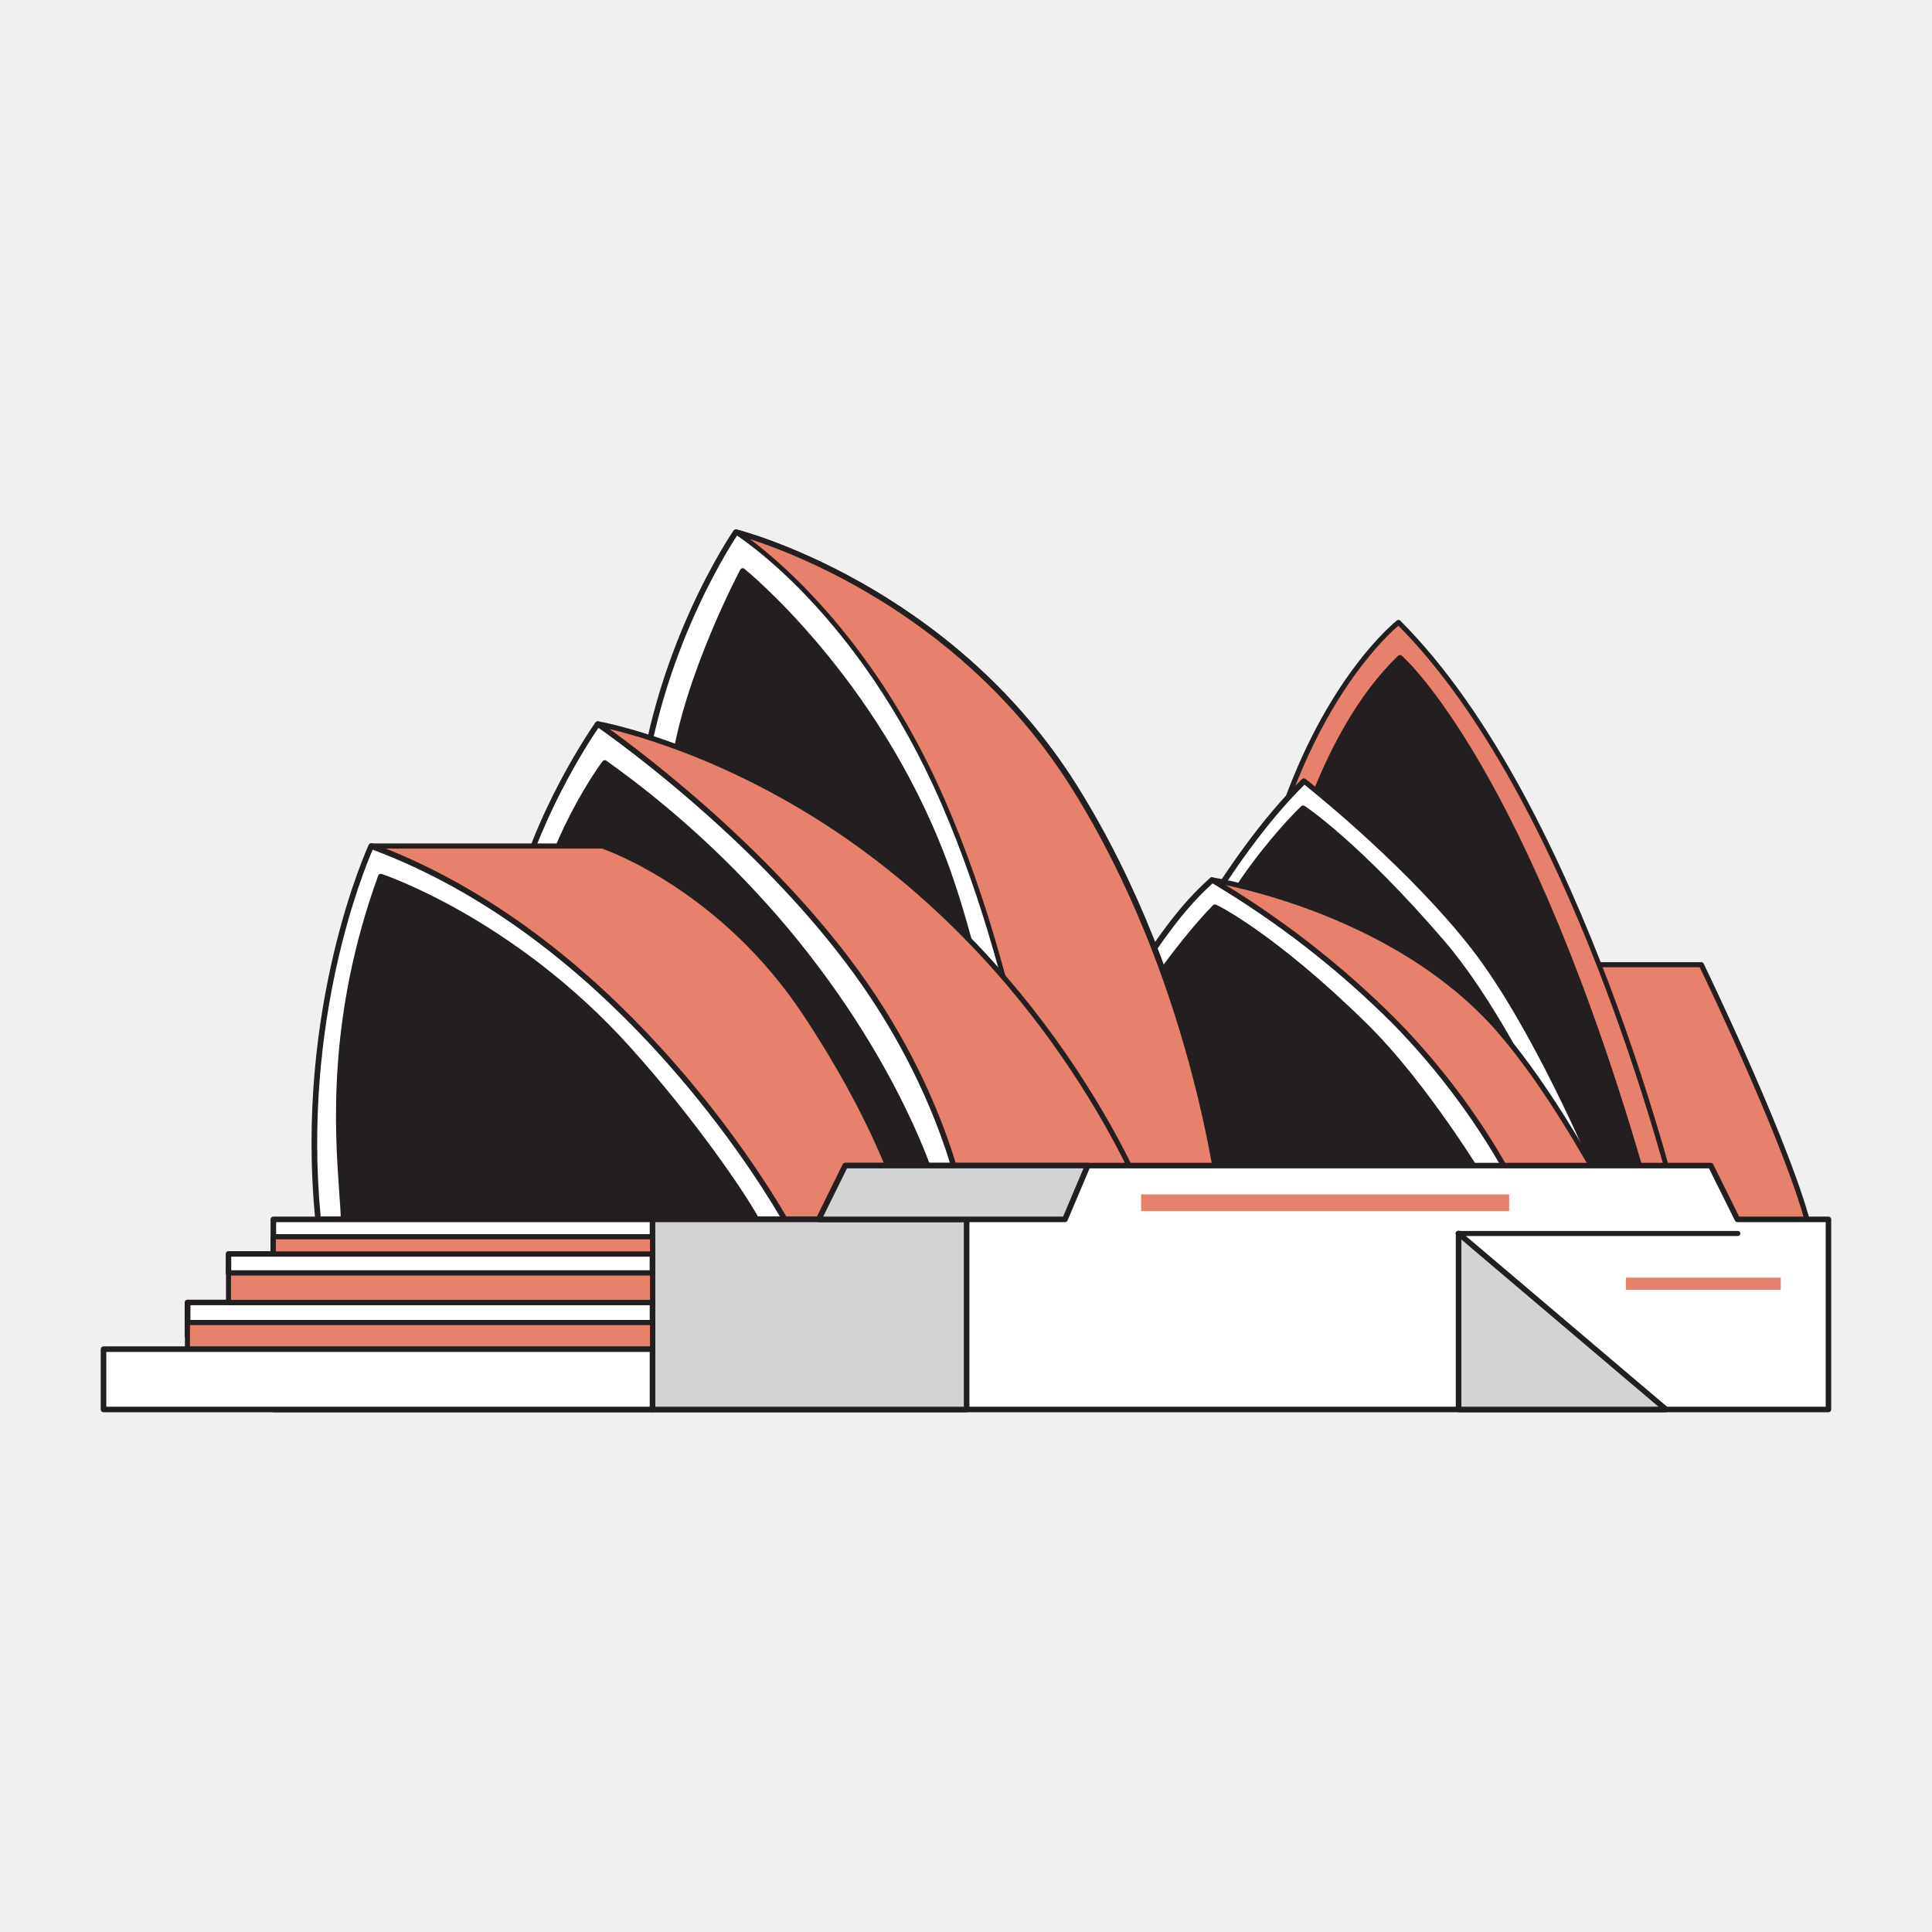
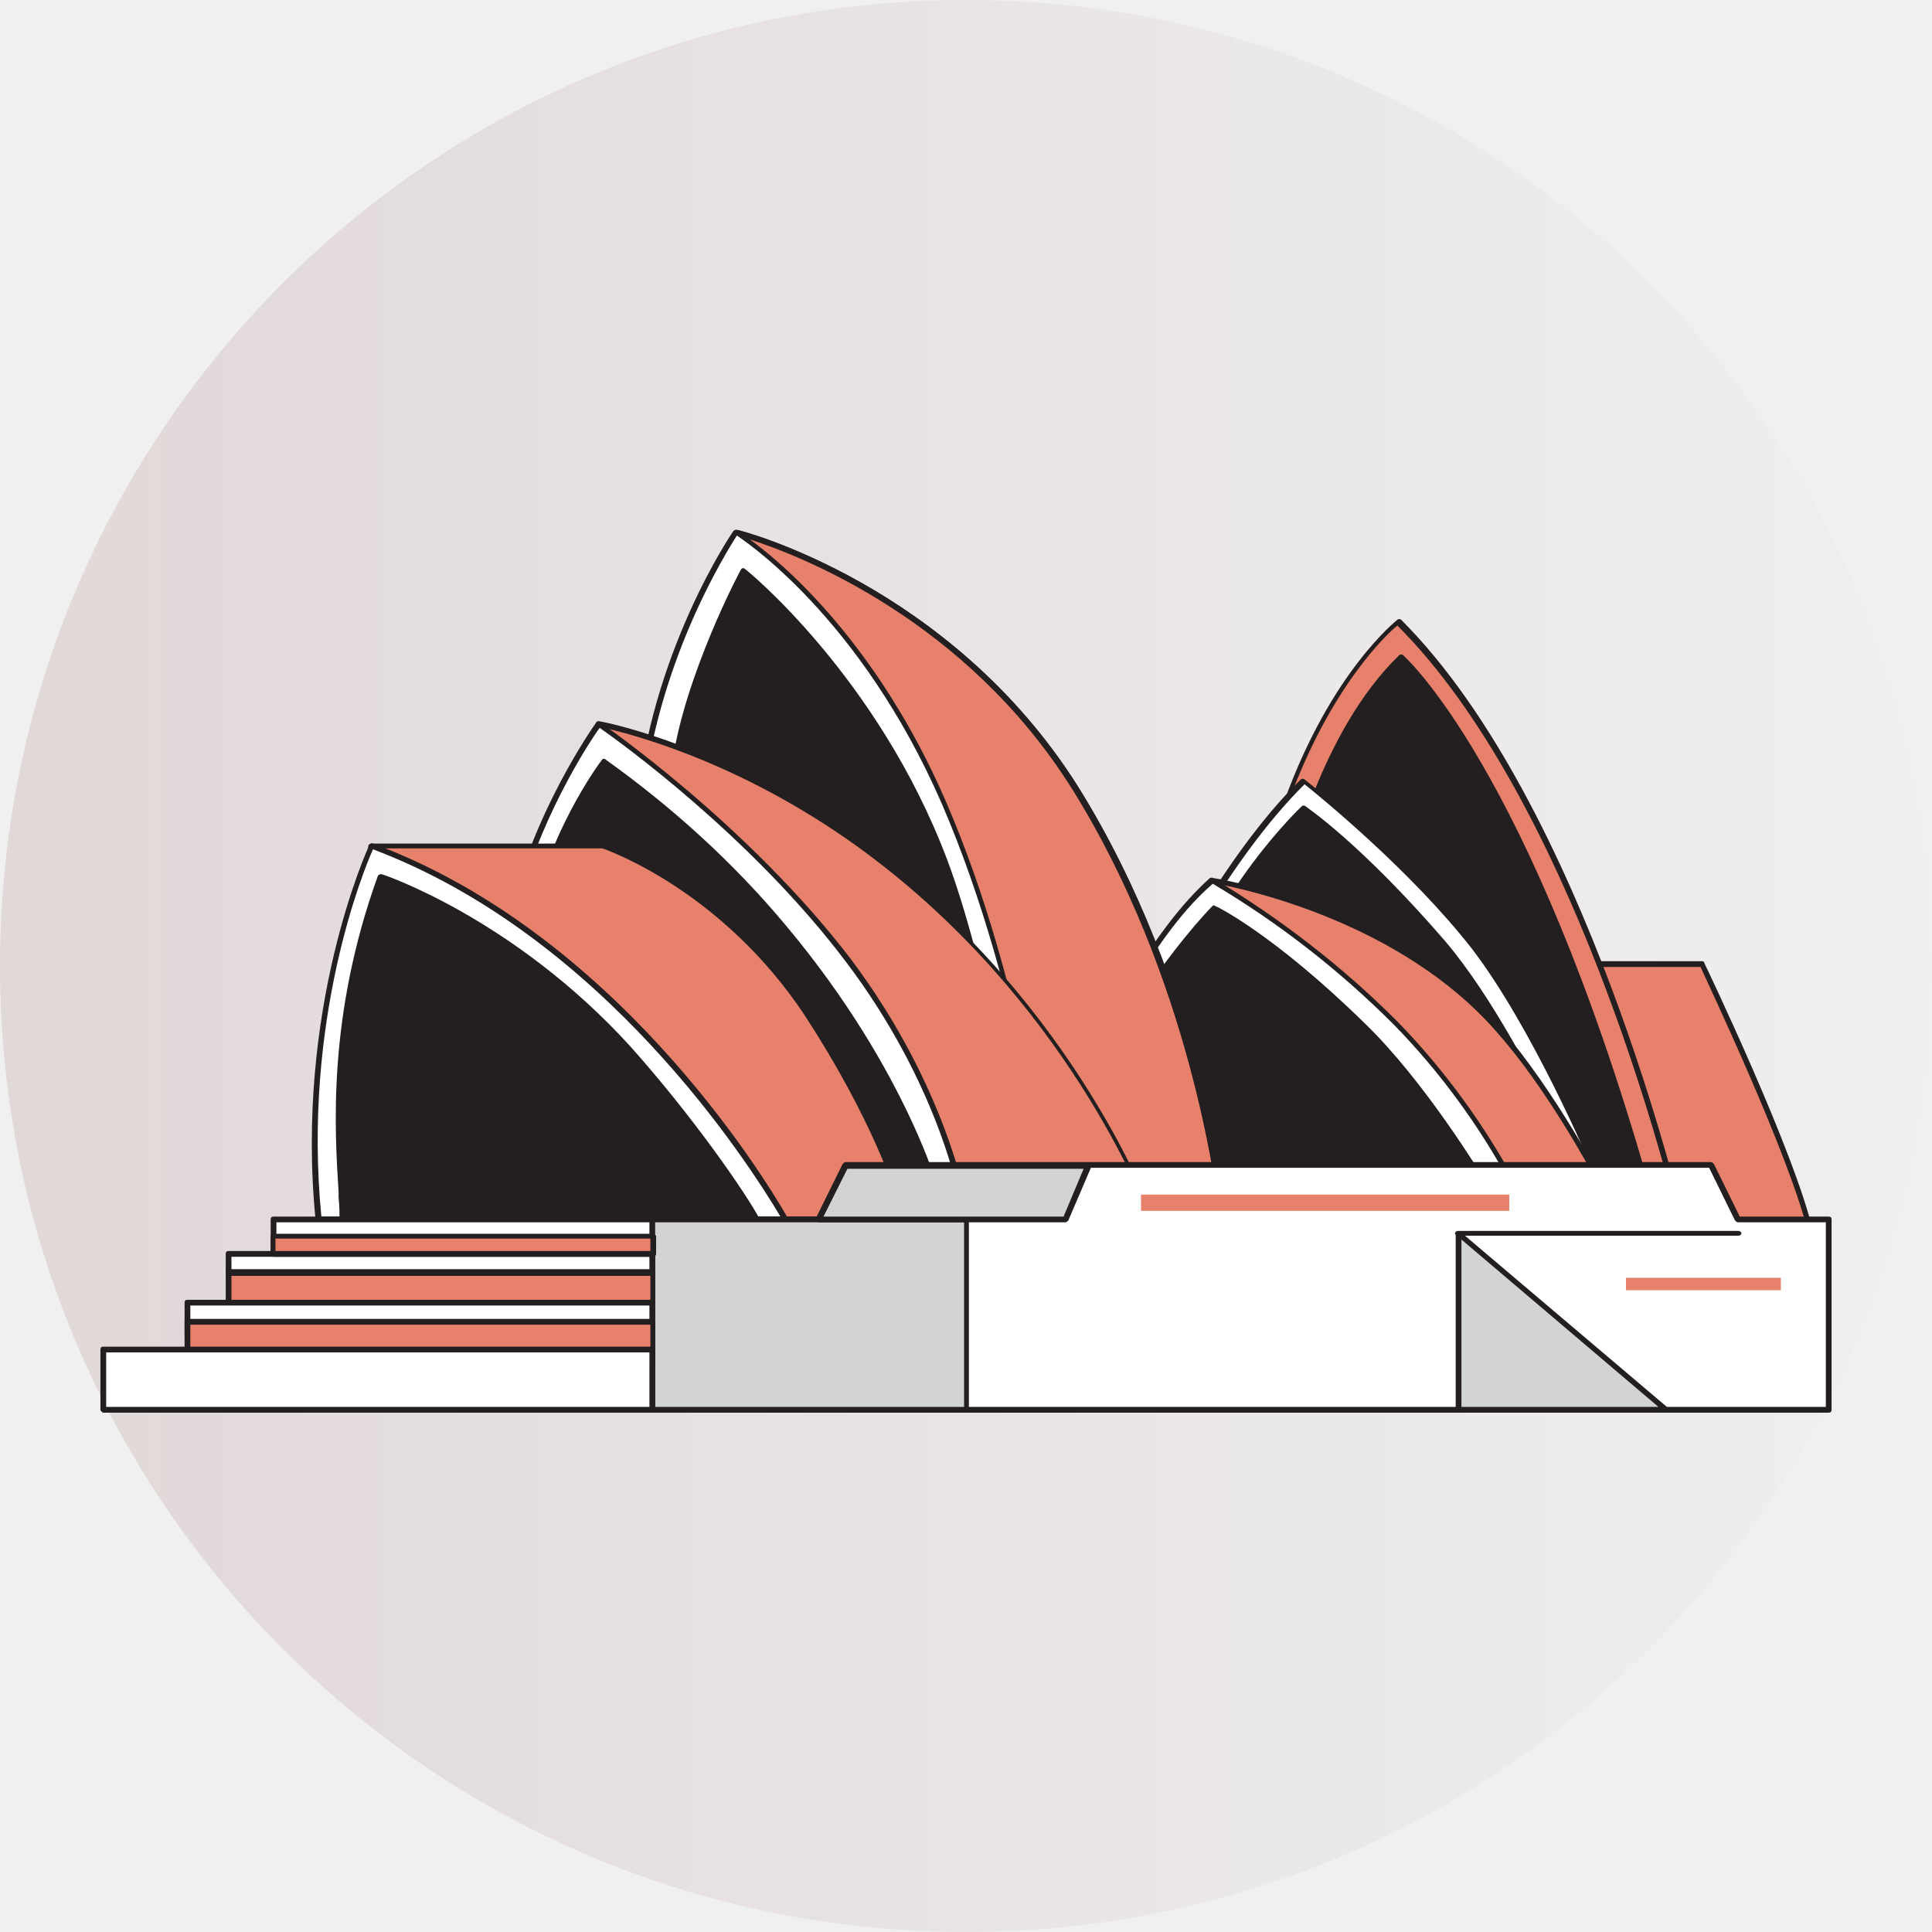
- <svg xmlns="http://www.w3.org/2000/svg" width="202" height="202">
-   <g fill="none" fill-rule="evenodd">
-     <circle opacity=".203" transform="matrix(-1 0 0 1 202 0)" cx="101" cy="101" r="101" />
-     <g fill-rule="nonzero">
-       <path d="M163.347 100.866h14.536s9.538 19.67 11.416 28.098h-25.952v-28.098z" fill="#E7816B" />
-       <path d="M189.3 129.231h-25.953a.268.268 0 01-.269-.267v-28.098c0-.147.12-.267.269-.267h14.536a.257.257 0 01.24.151c.099.198 9.572 19.763 11.439 28.156a.284.284 0 01-.053.227.269.269 0 01-.21.098zm-25.668-.529h25.335c-1.925-8.079-10.378-25.755-11.253-27.574h-14.099l.017 27.574z" fill="#231F20" />
-       <path d="M164.32 122.477l11.347 5.016s-9.975-43.012-29.459-62.426c0 0-6.807 5.232-11.719 18.804-1.248 3.447-.186 1.278-.268 1.86l-1.324 9.375 31.424 27.371z" fill="#E7816B" />
-       <path d="M175.667 127.76a.34.34 0 01-.105 0l-11.37-5.021a.152.152 0 01-.064-.04l-31.424-27.4a.261.261 0 01-.093-.24l1.283-8.887a.333.333 0 01-.14-.046c-.221-.134-.291-.174.484-2.325 4.883-13.485 11.737-18.867 11.807-18.92.1-.089.25-.089.35 0 19.314 19.269 29.435 62.124 29.534 62.554a.261.261 0 01-.087.262.28.28 0 01-.175.064zm-11.2-5.51l10.832 4.784c-1.213-4.94-11.147-43.524-29.09-61.612-1.109.941-7.07 6.394-11.452 18.53-.25.692-.396 1.163-.484 1.407h.07a.33.33 0 01.158.383l-1.324 9.201 31.29 27.308z" fill="#231F20" />
-       <path d="M134.775 91.566s3.11-14.659 11.567-22.82c0 0 13.032 11.044 25.632 55.266l-40.961-2.273s.804-22.477 3.762-30.173z" fill="#231F20" />
-       <path d="M171.974 124.302l-40.961-2.272a.291.291 0 01-.275-.302c.035-.919.84-22.576 3.774-30.225.146-.663 3.372-14.962 11.667-22.942a.287.287 0 01.391 0c.134.11 13.242 11.584 25.725 55.41a.284.284 0 01-.052.262.28.28 0 01-.269.07zm-40.64-2.836l40.25 2.238c-6.458-22.559-13.003-36.218-17.372-43.716-4.084-7.039-7.094-10.108-7.864-10.84-8.166 8.044-11.258 22.331-11.287 22.477v.046c-2.736 7.097-3.64 27.162-3.728 29.795z" fill="#231F20" />
-       <path d="M120.99 104.214s6.86-14.27 15.378-22.552c0 0 10.75 8.405 17.75 17.403 7 8.997 13.417 24.947 13.417 24.947h-45.92l-.624-19.798z" fill="#FFF" />
-       <path d="M167.54 124.302h-45.925a.291.291 0 01-.292-.279l-.624-19.803a.342.342 0 010-.133c.07-.14 7-14.41 15.435-22.634a.292.292 0 01.385 0c.105.087 10.862 8.532 17.803 17.437 6.942 8.905 13.417 24.854 13.464 24.994a.29.29 0 01-.274.395l.029.023zm-45.645-.58h45.214c-1.056-2.53-7-16.45-13.218-24.477-6.376-8.196-15.995-15.996-17.5-17.2-8.01 7.9-14.584 21.199-15.103 22.233l.607 19.443z" fill="#231F20" />
-       <path d="M136.25 84.504s-9.274 8.719-12.675 20.646c0 0 39.79 14.003 39.433 13.654-.356-.349-5.909-12.91-12.25-20.263-8.966-10.41-14.507-14.037-14.507-14.037z" fill="#231F20" />
-       <path d="M163.078 119.054c-.583 0-3.418-.97-19.926-6.731-9.847-3.441-19.676-6.9-19.676-6.9a.285.285 0 01-.181-.354c3.383-11.87 12.658-20.687 12.752-20.774a.292.292 0 01.361-.03c.059.036 5.682 3.738 14.584 14.085 5.051 5.876 9.526 14.874 11.439 18.716.385.779.717 1.447.793 1.546.093.094.105.24.03.349-.024.052-.053.093-.176.093zm-39.147-14.067c12.25 4.32 34.457 12.096 38.5 13.37l-.508-1.012c-1.901-3.825-6.352-12.788-11.357-18.6-7.928-9.213-13.224-13.113-14.274-13.845-1.266 1.22-9.217 9.363-12.361 20.087z" fill="#231F20" />
-       <path d="M126.743 92.002s18.748 2.854 29.924 15.619c5.706 6.521 10.874 16.39 10.874 16.39H144.68l-17.938-32.009z" fill="#E7816B" />
-       <path d="M167.54 124.28h-22.86a.269.269 0 01-.233-.135l-17.938-32.009a.29.29 0 010-.285.28.28 0 01.263-.11c.186 0 18.975 3.017 30.082 15.694 5.664 6.469 10.862 16.344 10.914 16.443a.26.26 0 010 .262.257.257 0 01-.227.14zm-22.702-.53h22.26c-1.021-1.889-5.647-10.259-10.635-15.955-9.916-11.329-26.051-14.84-29.213-15.432l17.588 31.387z" fill="#231F20" />
-       <path d="M116.593 105.168c4.083-6.01 6.416-9.818 10.15-13.166a95.807 95.807 0 0119.098 14.846 73.494 73.494 0 0112.57 17.164h-51.035s5.436-13.3 9.216-18.844z" fill="#FFF" />
-       <path d="M158.412 124.302h-51.036a.287.287 0 01-.24-.127.272.272 0 01-.028-.268c.052-.133 5.489-13.398 9.245-18.902.63-.924 1.214-1.796 1.75-2.621 3.022-4.494 5.21-7.743 8.424-10.597a.28.28 0 01.332-.035 96.653 96.653 0 0119.163 14.886 74.674 74.674 0 0112.629 17.246.307.307 0 010 .285.28.28 0 01-.24.133zm-50.599-.58h50.12a74.77 74.77 0 00-12.296-16.671 97.066 97.066 0 00-18.854-14.688c-3.074 2.772-5.22 5.958-8.166 10.346l-1.78 2.621c-3.36 4.918-8.085 16.136-9.024 18.391z" fill="#231F20" />
-       <path d="M109.237 124.012s3.96-9.742 8.884-17.496c5.01-7.887 8.884-11.66 8.884-11.66s5.874 2.779 15.58 12.282c6.633 6.493 12.793 16.856 12.793 16.856l-46.141.018z" fill="#231F20" />
-       <path d="M155.378 124.302h-46.141a.298.298 0 01-.245-.127.272.272 0 010-.268c.035-.099 4.025-9.881 8.907-17.548 4.97-7.823 8.89-11.671 8.925-11.712a.304.304 0 01.333-.052c.058 0 6.031 2.906 15.656 12.334 6.586 6.446 12.775 16.856 12.834 16.938a.29.29 0 010 .29.28.28 0 01-.269.145zm-45.704-.58h45.185c-1.248-2.041-6.72-10.742-12.477-16.375-8.61-8.434-14.251-11.578-15.319-12.136-.752.767-4.305 4.545-8.697 11.462-4.293 6.76-7.893 15.17-8.692 17.048z" fill="#231F20" />
-       <path d="M127.833 127.493h-59.61s-2.841-25.574-1.435-42.43c1.405-16.857 10.15-29.4 10.15-29.4s22.108 5.417 35.402 26.69c13.294 21.274 15.493 45.14 15.493 45.14z" fill="#FFF" />
-       <path d="M127.833 127.784h-59.61a.285.285 0 01-.286-.256c0-.255-2.83-25.819-1.441-42.518 1.388-16.7 10.115-29.429 10.202-29.54a.275.275 0 01.31-.115c.221.052 22.376 5.69 35.583 26.818 13.207 21.129 15.528 45.059 15.552 45.297a.278.278 0 01-.076.221.275.275 0 01-.234.093zm-59.365-.581h59.062c-.327-2.906-3.144-25.058-15.435-44.722-12.413-19.867-32.813-25.906-35.012-26.51-1.026 1.546-8.685 13.549-9.992 29.062-1.324 15.77 1.102 39.438 1.394 42.17h-.017z" fill="#231F20" />
-       <path d="M127.833 127.493H109.75s-2.205-23.08-11.083-43.558c-8.879-20.478-21.712-28.301-21.712-28.301s22.108 5.417 35.403 26.69c13.294 21.274 15.475 45.17 15.475 45.17z" fill="#E7816B" />
-       <path d="M127.833 127.76H109.75a.268.268 0 01-.263-.237c0-.233-2.304-23.28-11.054-43.478S76.955 55.935 76.85 55.86a.267.267 0 01-.105-.325.263.263 0 01.31-.157c.22.052 22.364 5.684 35.582 26.807 13.219 21.123 15.529 45.047 15.552 45.285a.267.267 0 01-.268.29h-.088zm-17.89-.528h17.599c-.31-2.79-3.11-25.035-15.447-44.756-11.048-17.682-28.42-24.413-33.682-26.11 3.553 2.65 13.353 11.044 20.464 27.476 8.318 19.158 10.82 40.873 11.083 43.39h-.017z" fill="#231F20" />
-       <path d="M107.376 127.493s-3.769-24.482-8.71-37.618c-7.256-19.181-21-30.19-21-30.19s-5.833 11.009-7.145 20.088c-.852 5.998-1.552 35.81.058 47.453l36.797.267z" fill="#231F20" />
-       <path d="M107.376 127.784l-36.797-.267a.291.291 0 01-.286-.25c-1.616-11.66-.886-41.716-.064-47.535 1.29-9.038 7.111-20.082 7.17-20.17a.286.286 0 01.198-.144.269.269 0 01.239.058c.14.11 13.883 11.264 21.087 30.312 4.912 12.997 8.704 37.415 8.75 37.659a.29.29 0 01-.07.238.287.287 0 01-.227.1zm-36.54-.849l36.201.268c-.478-3-4.083-25.104-8.662-37.2a77.451 77.451 0 00-20.627-29.836c-.962 1.866-5.792 11.573-6.936 19.658-.822 5.749-1.54 35.323.024 47.11z" fill="#231F20" />
-       <path d="M62.5 75.704s12.21 2.11 26.127 11.788c23.655 16.45 31.874 40.002 31.874 40.002H58.627s2.123-44.966 3.873-51.79z" fill="#E7816B" />
-       <path d="M120.518 127.76H58.627a.275.275 0 01-.21-.104.293.293 0 01-.076-.197c.087-1.837 2.17-45.07 3.902-51.842a.274.274 0 01.31-.198c.122 0 12.425 2.227 26.25 11.835 23.455 16.31 31.885 39.89 31.972 40.106a.272.272 0 01-.257.354v.047zm-61.611-.534h61.25c-1.167-3-9.917-24.412-31.64-39.525-12.641-8.788-23.987-11.334-25.778-11.695-1.656 7.179-3.651 47.46-3.832 51.22z" fill="#231F20" />
-       <path d="M101.064 127.493s-1.61-12.845-12.489-27.167C77.695 86.004 62.5 75.704 62.5 75.704s-6.516 9.102-8.937 19.943c-2.42 10.84-.583 31.846-.583 31.846h48.084z" fill="#FFF" />
-       <path d="M101.064 127.784H52.986a.297.297 0 01-.292-.267c0-.21-1.79-21.175.584-31.934 2.374-10.76 8.913-19.954 8.977-20.047a.292.292 0 01.402-.07C62.81 75.57 78 85.963 88.78 100.152c10.78 14.188 12.53 27.179 12.548 27.318a.296.296 0 01-.07.227.292.292 0 01-.193.087zm-47.833-.581h47.471c-.344-2.087-2.63-13.869-12.384-26.697-9.98-13.148-23.77-23.017-25.748-24.412-1.02 1.5-6.557 9.88-8.75 19.6-2.182 10.032-.764 29.056-.566 31.509h-.023z" fill="#231F20" />
-       <path d="M98.264 125.756S95.05 112.596 82.06 97.1a101.135 101.135 0 00-18.818-17.327s-6.026 7.91-7.537 17.949c-1.236 8.236-1.505 23-1.563 28.034h44.123z" fill="#231F20" />
-       <path d="M98.264 126.046H54.141a.298.298 0 01-.292-.296c.064-5.737.35-19.96 1.57-28.075 1.504-9.991 7.53-18.018 7.583-18.082a.287.287 0 01.39-.064A102.527 102.527 0 0182.27 96.914c12.886 15.368 16.234 28.638 16.263 28.772a.278.278 0 01-.052.25.286.286 0 01-.216.11zm-43.826-.581H97.88c-.624-2.215-4.433-14.328-16.041-28.18A103.032 103.032 0 0063.31 80.169c-.974 1.36-5.974 8.678-7.315 17.595-1.196 7.94-1.488 21.796-1.558 27.702z" fill="#231F20" />
-       <path d="M94.752 127.493c-.583-2.284-3.015-10.148-10.5-21.477-8.965-13.549-21.256-17.565-21.256-17.565h-24.18v.907l16.52 38.135h39.416z" fill="#E7816B" />
-       <path d="M94.752 127.761H55.337a.263.263 0 01-.245-.163L38.583 89.462a.33.33 0 010-.104v-.907c0-.145.117-.264.263-.267h24.173a.234.234 0 01.088 0c.122.04 12.477 4.196 21.39 17.67 7.543 11.404 9.975 19.378 10.541 21.558a.25.25 0 01-.046.227.275.275 0 01-.24.122zm-39.252-.535h38.89c-.7-2.552-3.225-10.247-10.383-21.064-8.551-12.933-20.3-17.176-21.07-17.438H39.085v.581L55.5 127.226z" fill="#231F20" />
-       <path d="M82.06 127.493c-3.267-5.65-18.393-29.852-43.243-39.042 0 0-7.77 16.571-5.56 39.043H82.06z" fill="#FFF" />
-       <path d="M82.06 127.784H33.256a.297.297 0 01-.291-.261c-2.194-22.291 5.512-39.026 5.588-39.194a.292.292 0 01.368-.151c25.135 9.3 40.553 34.294 43.388 39.17a.29.29 0 01-.25.436zm-48.534-.581h48.026c-3.384-5.743-18.445-29.324-42.584-38.363-.927 2.11-7.385 17.827-5.442 38.363z" fill="#231F20" />
-       <path d="M79.084 127.493c-1.499-2.801-7-10.712-13.492-17.92-12.198-13.496-25.778-17.92-25.778-17.92-6.306 17.334-4.037 30.528-3.914 35.84h43.184z" fill="#231F20" />
-       <path d="M79.084 127.784H35.918a.286.286 0 01-.292-.285c0-.808-.088-1.819-.17-2.981-.443-6.394-1.26-18.234 4.084-32.963a.298.298 0 01.362-.18c.14.046 13.795 4.603 25.905 18.018 6.767 7.487 12.157 15.404 13.534 17.973a.29.29 0 01-.257.43v-.012zm-42.904-.581h42.408c-1.674-2.906-6.819-10.358-13.212-17.438-11.084-12.247-23.427-17.036-25.387-17.74-5.209 14.485-4.404 26.157-3.966 32.452.07 1.04.134 1.959.157 2.726z" fill="#231F20" />
-       <path fill="#FFF" d="M181.657 127.493l-2.794-5.626H88.377l-2.777 5.626H28.58v19.873h162.597v-19.873z" />
-       <path d="M191.178 147.657H28.579a.291.291 0 01-.291-.29v-19.873c0-.161.13-.291.291-.291h56.84l2.695-5.464c.05-.1.151-.163.263-.163h90.486a.298.298 0 01.263.163l2.712 5.464h9.334c.16 0 .291.13.291.29v19.873a.291.291 0 01-.285.291zm-162.307-.581h162.015v-19.292h-9.228a.298.298 0 01-.263-.163l-2.713-5.463H88.559l-2.696 5.463a.298.298 0 01-.262.163H28.87v19.292z" fill="#231F20" />
-       <path fill="#D1D3D4" d="M68.222 127.493h32.842v19.867H68.222z" />
-       <path d="M101.064 147.657H68.223a.291.291 0 01-.292-.29v-19.873a.297.297 0 01.291-.291h32.842c.161 0 .292.13.292.29v19.873c0 .16-.13.291-.292.291zm-32.55-.581h32.259v-19.292H68.514v19.292z" fill="#231F20" />
-       <path fill="#D1D3D4" d="M152.502 128.964l21.689 18.402h-21.689z" />
-       <path d="M174.19 147.657h-21.688a.291.291 0 01-.291-.29v-18.403c0-.113.066-.215.169-.261a.298.298 0 01.31.04l21.688 18.403a.29.29 0 01-.187.511zm-21.396-.581h20.603l-20.603-17.478v17.478z" fill="#231F20" />
-       <path fill="#FFF" d="M23.883 131.103h44.339v2H23.883z" />
-       <path d="M68.222 133.393H23.89a.297.297 0 01-.291-.29v-2c0-.16.13-.29.291-.29h44.333c.162 0 .292.13.292.29v2a.29.29 0 01-.291.29zm-44.047-.581h43.75v-1.418h-43.75v1.418z" fill="#231F20" />
-       <path fill="#FFF" d="M19.602 136.177h48.627v3.522H19.602z" />
-       <path d="M68.222 139.985h-48.62a.291.291 0 01-.292-.291v-3.517c0-.16.13-.29.292-.29h48.62c.162 0 .292.13.292.29v3.517c0 .16-.13.29-.291.29zm-48.329-.582h48.038v-2.935H19.917l-.024 2.935z" fill="#231F20" />
-       <path fill="#E7816B" d="M19.602 138.276h48.627v4.388H19.602z" />
-       <path d="M68.222 142.926h-48.62a.263.263 0 01-.269-.262v-4.388c0-.148.12-.268.269-.268h48.62c.149 0 .269.12.269.268v4.388a.261.261 0 01-.269.262zm-48.358-.53H67.96v-3.853H19.864v3.854z" fill="#231F20" />
-       <path fill="#E7816B" d="M23.883 133.103h44.339v3.075H23.883z" />
-       <path d="M68.222 136.439H23.89a.262.262 0 01-.262-.262v-3.074a.261.261 0 01.262-.268h44.334a.263.263 0 01.268.268v3.074a.261.261 0 01-.269.262zm-44.07-.529H67.96v-2.546H24.152v2.546z" fill="#231F20" />
-       <path fill="#E7816B" d="M28.579 129.307h39.649v1.796H28.579z" />
-       <path d="M68.222 131.37H28.556a.268.268 0 01-.268-.267v-1.796a.267.267 0 01.268-.267h39.666a.269.269 0 01.269.267v1.796c0 .148-.12.267-.268.267zm-39.38-.534H67.96v-1.262H28.842v1.262z" fill="#231F20" />
-       <path fill="#D1D3D4" d="M85.6 127.493h25.76l2.38-5.626H88.377z" />
-       <path d="M111.36 127.784H85.6a.304.304 0 01-.25-.14.278.278 0 010-.278l2.776-5.627c.049-.1.15-.163.262-.163h25.364c.099 0 .191.05.245.134a.284.284 0 010 .273l-2.38 5.62a.292.292 0 01-.257.181zm-25.293-.581h25.083l2.135-5.045H88.558l-2.491 5.045z" fill="#231F20" />
-       <path fill="#E7816B" d="M119.305 124.884h38.483v1.738h-38.483zM169.997 133.585h16.188v1.273h-16.188z" />
-       <path fill="#FFF" d="M10.823 141.06h57.406v6.307H10.823z" />
-       <path d="M68.222 147.657h-57.4a.291.291 0 01-.291-.29v-6.307c0-.16.13-.29.291-.29h57.4c.162 0 .292.13.292.29v6.306c0 .16-.13.291-.291.291zm-57.108-.581h56.817v-5.726H11.114v5.726zM181.657 129.231h-29.166a.267.267 0 110-.529h29.167a.267.267 0 110 .529z" fill="#231F20" />
-     </g>
-   </g>
+ <svg xmlns="http://www.w3.org/2000/svg" version="1.1" id="Capa_1" x="0px" y="0px" viewBox="0 0 202 202" style="enable-background:new 0 0 202 202;" xml:space="preserve">
+   <style type="text/css">
+ 	.st0{opacity:0.203;fill:url(#SVGID_1_);enable-background:new    ;}
+ 	.st1{fill:#E7816B;}
+ 	.st2{fill-rule:evenodd;clip-rule:evenodd;fill:#231F20;}
+ 	.st3{fill:#231F20;}
+ 	.st4{fill:#FFFFFF;}
+ 	.st5{fill:#D1D3D4;}
+ </style>
+   <linearGradient id="SVGID_1_" gradientUnits="userSpaceOnUse" x1="-392" y1="100.89" x2="-190" y2="100.89" gradientTransform="matrix(-1 0 0 -1 -190 201.8898)">
+     <stop offset="0" style="stop-color:#5D0202;stop-opacity:1.000000e-02" />
+     <stop offset="1" style="stop-color:#5D0202;stop-opacity:0.498" />
+   </linearGradient>
+   <circle class="st0" cx="101" cy="101" r="101" />
+   <path class="st1" d="M163.3,100.9h14.5c0,0,9.5,19.7,11.4,28.1h-26V100.9z" />
+   <path class="st2" d="M163.3,129.2h26c0.1,0,0.2,0,0.2-0.1c0-0.1,0.1-0.1,0.1-0.2c-1.9-8.4-11.3-28-11.4-28.2c0-0.1-0.1-0.2-0.2-0.2  h-14.5c-0.1,0-0.3,0.1-0.3,0.3V129C163.1,129.1,163.2,129.2,163.3,129.2z M189,128.7h-25.3l0-27.6h14.1  C178.6,102.9,187,120.6,189,128.7z" />
+   <path class="st1" d="M164.3,122.5l11.3,5c0,0-10-43-29.5-62.4c0,0-6.8,5.2-11.7,18.8c-1.2,3.4-0.2,1.3-0.3,1.9l-1.3,9.4L164.3,122.5  z" />
+   <path class="st2" d="M175.6,127.8c0,0,0.1,0,0.1,0c0.1,0,0.1,0,0.2-0.1c0.1-0.1,0.1-0.2,0.1-0.3c-0.1-0.4-10.2-43.3-29.5-62.6  c-0.1-0.1-0.3-0.1-0.4,0c-0.1,0.1-6.9,5.4-11.8,18.9c-0.8,2.1-0.7,2.2-0.5,2.3v0c0,0,0.1,0,0.1,0l-1.3,8.9c0,0.1,0,0.2,0.1,0.2  l31.4,27.4c0,0,0,0,0.1,0L175.6,127.8z M175.3,127l-10.8-4.8l-31.3-27.3l1.3-9.2c0-0.1,0-0.3-0.2-0.4h-0.1c0-0.1,0.1-0.2,0.1-0.3  c0.1-0.3,0.2-0.6,0.4-1.1c4.4-12.1,10.3-17.6,11.4-18.5C164.2,83.5,174.1,122.1,175.3,127z" />
+   <path class="st3" d="M134.8,91.6c0,0,3.1-14.7,11.6-22.8c0,0,13,11,25.6,55.3l-41-2.3C131,121.7,131.8,99.3,134.8,91.6z" />
+   <path class="st2" d="M131,122l41,2.3c0.1,0,0.2,0,0.3-0.1c0.1-0.1,0.1-0.2,0.1-0.3c-12.5-43.8-25.6-55.3-25.7-55.4  c-0.1-0.1-0.3-0.1-0.4,0c-8.3,8-11.5,22.3-11.7,22.9c-2.9,7.6-3.7,29-3.8,30.2l0,0C130.7,121.9,130.9,122,131,122z M171.6,123.7  l-40.3-2.2c0.1-2.6,1-22.7,3.7-29.8v0c0-0.1,3.1-14.4,11.3-22.5c0.8,0.7,3.8,3.8,7.9,10.8C158.6,87.5,165.1,101.1,171.6,123.7z" />
+   <path class="st4" d="M121,104.2c0,0,6.9-14.3,15.4-22.6c0,0,10.8,8.4,17.8,17.4c7,9,13.4,24.9,13.4,24.9h-45.9L121,104.2z" />
+   <path class="st2" d="M121.6,124.3h45.9l0,0c0.1,0,0.2,0,0.2-0.1c0.1-0.1,0.1-0.2,0-0.3c0-0.1-6.5-16.1-13.5-25  c-6.7-8.6-17-16.8-17.8-17.4c0,0,0,0,0,0c-0.1-0.1-0.3-0.1-0.4,0c-8.3,8.1-15.1,22-15.4,22.6c0,0,0,0,0,0c0,0,0,0.1,0,0.1l0.6,19.8  C121.3,124.2,121.5,124.3,121.6,124.3z M167.1,123.7h-45.2l-0.6-19.4c0,0,0,0,0-0.1c0.7-1.5,7.2-14.4,15.1-22.2  c1.5,1.2,11.1,9,17.5,17.2C160.1,107.3,166.1,121.2,167.1,123.7z" />
+   <path class="st3" d="M136.3,84.5c0,0-9.3,8.7-12.7,20.6c0,0,39.8,14,39.4,13.7c-0.4-0.3-5.9-12.9-12.3-20.3  C141.8,88.1,136.3,84.5,136.3,84.5z" />
+   <path class="st2" d="M143.2,112.3c16.5,5.8,19.3,6.7,19.9,6.7c0.1,0,0.2,0,0.2-0.1c0.1-0.1,0.1-0.3,0-0.3c-0.1-0.1-0.4-0.8-0.8-1.5  l0,0c-1.9-3.9-6.4-12.8-11.4-18.7c-8.9-10.3-14.5-14-14.6-14.1c-0.1-0.1-0.3-0.1-0.4,0c-0.1,0.1-9.4,8.9-12.8,20.8  c0,0.1,0,0.3,0.2,0.4C123.5,105.4,133.3,108.9,143.2,112.3z M162.4,118.4c-4-1.3-26.3-9.1-38.5-13.4c3.1-10.7,11.1-18.9,12.4-20.1  c1,0.7,6.3,4.6,14.3,13.8c5,5.8,9.4,14.7,11.3,18.6l0,0L162.4,118.4z" />
+   <path class="st1" d="M126.7,92c0,0,18.7,2.9,29.9,15.6c5.7,6.5,10.9,16.4,10.9,16.4h-22.9L126.7,92z" />
+   <path class="st2" d="M144.7,124.3h22.9c0.1,0,0.2-0.1,0.2-0.1c0-0.1,0-0.2,0-0.3l0,0c-0.2-0.3-5.3-10-10.9-16.4  c-11.1-12.7-29.9-15.7-30.1-15.7c-0.1,0-0.2,0-0.3,0.1c-0.1,0.1-0.1,0.2,0,0.3l17.9,32C144.5,124.2,144.6,124.3,144.7,124.3z   M167.1,123.8h-22.3l-17.6-31.4c3.2,0.6,19.3,4.1,29.2,15.4C161.5,113.5,166.1,121.9,167.1,123.8z" />
+   <path class="st4" d="M116.6,105.2c4.1-6,6.4-9.8,10.1-13.2c7,4.1,13.4,9.1,19.1,14.8c5,5.1,9.2,10.9,12.6,17.2h-51  C107.4,124,112.8,110.7,116.6,105.2z" />
+   <path class="st2" d="M107.4,124.3h51c0.1,0,0.2-0.1,0.2-0.1c0-0.1,0-0.2,0-0.3c-3.4-6.3-7.6-12.1-12.6-17.2  c-5.7-5.7-12.2-10.7-19.2-14.9c-0.1-0.1-0.2,0-0.3,0c-3.2,2.9-5.4,6.1-8.4,10.6c-0.5,0.8-1.1,1.7-1.8,2.6  c-3.8,5.5-9.2,18.8-9.2,18.9c0,0.1,0,0.2,0,0.3C107.2,124.3,107.3,124.3,107.4,124.3z M157.9,123.7h-50.1c0.9-2.3,5.7-13.5,9-18.4  l1.8-2.6c2.9-4.4,5.1-7.6,8.2-10.3c6.9,4.1,13.2,9,18.9,14.7C150.5,112,154.6,117.6,157.9,123.7z" />
+   <path class="st3" d="M109.2,124c0,0,4-9.7,8.9-17.5c5-7.9,8.9-11.7,8.9-11.7s5.9,2.8,15.6,12.3c6.6,6.5,12.8,16.9,12.8,16.9  L109.2,124z" />
+   <path class="st2" d="M109.2,124.3h46.1c0.1,0,0.2,0,0.3-0.1c0.1-0.1,0.1-0.2,0-0.3c0,0,0,0-0.1-0.1c-0.7-1.1-6.5-10.7-12.8-16.8  c-9.6-9.4-15.6-12.3-15.7-12.3c-0.1-0.1-0.2,0-0.3,0.1c0,0,0,0,0,0c-0.3,0.3-4.1,4.2-8.9,11.7c-4.9,7.7-8.9,17.4-8.9,17.5  c0,0.1,0,0.2,0,0.3C109,124.3,109.1,124.3,109.2,124.3z M154.9,123.7h-45.2c0.8-1.9,4.4-10.3,8.7-17c4.4-6.9,7.9-10.7,8.7-11.5  c1.1,0.6,6.7,3.7,15.3,12.1C148.1,113,153.6,121.7,154.9,123.7z" />
+   <path class="st4" d="M127.8,127.5H68.2c0,0-2.8-25.6-1.4-42.4c1.4-16.9,10.2-29.4,10.2-29.4s22.1,5.4,35.4,26.7  C125.6,103.6,127.8,127.5,127.8,127.5z" />
+   <path class="st2" d="M68.2,127.8h59.6c0.1,0,0.2,0,0.2-0.1c0.1-0.1,0.1-0.1,0.1-0.2l0,0c0-0.3-2.4-24.2-15.6-45.3  C99.4,61,77.2,55.4,77,55.4c-0.1,0-0.2,0-0.3,0.1c-0.1,0.1-8.8,12.8-10.2,29.5c-1.3,15.3,1,38,1.4,41.9c0,0.4,0.1,0.6,0.1,0.6  C68,127.7,68.1,127.8,68.2,127.8z M127.5,127.2h-59c-0.3-2.7-2.7-26.4-1.4-42.2c1.3-15.5,9-27.5,10-29.1c2.2,0.6,22.6,6.6,35,26.5  C124.4,102.1,127.2,124.3,127.5,127.2z" />
+   <path class="st1" d="M127.8,127.5h-18.1c0,0-2.2-23.1-11.1-43.6C89.8,63.5,77,55.6,77,55.6s22.1,5.4,35.4,26.7  C125.7,103.6,127.8,127.5,127.8,127.5z" />
+   <path class="st2" d="M109.8,127.8h18.1h0.1c0.1,0,0.1,0,0.2-0.1c0.1-0.1,0.1-0.1,0.1-0.2v0c0-0.3-2.4-24.2-15.6-45.3  C99.4,61.1,77.3,55.4,77.1,55.4c-0.1,0-0.3,0-0.3,0.2c0,0.1,0,0.3,0.1,0.3c0,0,0,0,0,0c0.6,0.4,13,8.4,21.6,28.2  c8.7,20.2,11.1,43.2,11.1,43.5C109.5,127.7,109.6,127.8,109.8,127.8z M127.5,127.2H110c-0.3-2.5-2.8-24.2-11.1-43.4  C91.8,67.4,82,59,78.4,56.4c5.3,1.7,22.6,8.4,33.7,26.1C124.4,102.2,127.2,124.4,127.5,127.2z" />
+   <path class="st3" d="M107.4,127.5c0,0-3.8-24.5-8.7-37.6c-7.3-19.2-21-30.2-21-30.2s-5.8,11-7.1,20.1c-0.9,6-1.6,35.8,0.1,47.5  L107.4,127.5z" />
+   <path class="st2" d="M70.6,127.5l36.8,0.3c0.1,0,0.2,0,0.2-0.1c0.1-0.1,0.1-0.2,0.1-0.2c0,0,0-0.1,0-0.2c-0.4-2.4-4-25.1-8.7-37.5  c-7.2-19-20.9-30.2-21.1-30.3c-0.1-0.1-0.2-0.1-0.2-0.1c-0.1,0-0.2,0.1-0.2,0.1c-0.1,0.1-5.9,11.1-7.2,20.2  c-0.8,5.8-1.6,35.9,0.1,47.5C70.3,127.4,70.4,127.5,70.6,127.5z M107,127.2l-36.2-0.3c-1.6-11.8-0.8-41.4,0-47.1  c1.1-8.1,6-17.8,6.9-19.7C86.9,68.3,94,78.6,98.4,90C103,102.1,106.6,124.2,107,127.2z" />
+   <path class="st1" d="M62.5,75.7c0,0,12.2,2.1,26.1,11.8c23.7,16.4,31.9,40,31.9,40H58.6C58.6,127.5,60.8,82.5,62.5,75.7z" />
+   <path class="st2" d="M58.6,127.8h61.9v0c0.1,0,0.2,0,0.2-0.1c0.1-0.1,0.1-0.2,0-0.2c0,0,0,0,0,0c-0.4-1.1-9-24.1-32-40.1  C75,77.6,62.7,75.4,62.6,75.4c-0.1,0-0.3,0.1-0.3,0.2c-1.7,6.8-3.8,50-3.9,51.8c0,0.1,0,0.1,0.1,0.2  C58.5,127.7,58.5,127.8,58.6,127.8z M120.2,127.2H58.9c0.2-3.8,2.2-44,3.8-51.2c1.8,0.4,13.1,2.9,25.8,11.7  C110.2,102.8,119,124.2,120.2,127.2z" />
+   <path class="st4" d="M101.1,127.5c0,0-1.6-12.8-12.5-27.2C77.7,86,62.5,75.7,62.5,75.7s-6.5,9.1-8.9,19.9  c-2.4,10.8-0.6,31.8-0.6,31.8H101.1z" />
+   <path class="st2" d="M53,127.8h48.1c0.1,0,0.1,0,0.2-0.1c0.1-0.1,0.1-0.1,0.1-0.2c0-0.1-1.8-13.1-12.5-27.3  C78.1,86.1,63,75.7,62.7,75.5c0,0,0,0,0,0c-0.1-0.1-0.3-0.1-0.4,0.1c0,0,0,0,0,0c-0.3,0.4-6.6,9.4-9,20c-2.2,10.1-0.8,29-0.6,31.6  c0,0.2,0,0.3,0,0.3C52.7,127.7,52.8,127.8,53,127.8z M100.7,127.2H53.3c-0.2-2.5-1.6-21.5,0.6-31.5c2.2-9.7,7.7-18.1,8.8-19.6  c2,1.4,15.8,11.3,25.7,24.4C98.1,113.3,100.4,125.1,100.7,127.2z" />
+   <path class="st3" d="M98.3,125.8c0,0-3.2-13.2-16.2-28.7c-5.5-6.5-11.8-12.4-18.8-17.3c0,0-6,7.9-7.5,17.9c-1.2,8.2-1.5,23-1.6,28  H98.3z" />
+   <path class="st2" d="M54.1,126h44.1c0.1,0,0.2,0,0.2-0.1c0.1-0.1,0.1-0.2,0.1-0.3c0-0.1-3.4-13.4-16.3-28.8  c-5.5-6.6-11.9-12.4-18.9-17.4c-0.1-0.1-0.3-0.1-0.4,0.1c-0.1,0.1-6.1,8.1-7.6,18.1c-1.2,8.1-1.5,22.3-1.6,28.1c0,0.1,0,0.2,0.1,0.2  C54,126,54.1,126,54.1,126z M97.9,125.5H54.4c0.1-5.9,0.4-19.8,1.6-27.7c1.3-8.9,6.3-16.2,7.3-17.6c6.9,4.9,13.1,10.7,18.5,17.1  C93.4,111.1,97.3,123.3,97.9,125.5z" />
+   <path class="st1" d="M94.8,127.5c-0.6-2.3-3-10.1-10.5-21.5C75.3,92.5,63,88.5,63,88.5H38.8v0.9l16.5,38.1H94.8z" />
+   <path class="st2" d="M55.3,127.8h39.4c0.1,0,0.2,0,0.2-0.1c0.1-0.1,0.1-0.1,0-0.2c-0.6-2.2-3-10.2-10.5-21.6  c-8.9-13.5-21.3-17.6-21.4-17.7c0,0-0.1,0-0.1,0H38.8c-0.1,0-0.3,0.1-0.3,0.3v0.9c0,0,0,0.1,0,0.1l16.5,38.1  C55.1,127.7,55.2,127.8,55.3,127.8z M94.4,127.2H55.5L39.1,89.3v-0.6h23.9c0.8,0.3,12.5,4.5,21.1,17.4  C91.2,117,93.7,124.7,94.4,127.2z" />
+   <path class="st4" d="M82.1,127.5c-3.3-5.7-18.4-29.9-43.2-39c0,0-7.8,16.6-5.6,39H82.1z" />
+   <path class="st2" d="M33.3,127.8h48.8c0.1,0,0.2-0.1,0.3-0.1c0.1-0.1,0.1-0.2,0-0.3c-2.8-4.9-18.3-29.9-43.4-39.2  c-0.1-0.1-0.3,0-0.4,0.2c0,0,0,0,0,0c-0.2,0.4-7.8,17.1-5.6,39.2C33,127.7,33.1,127.8,33.3,127.8z M81.6,127.2h-48  C31.6,106.7,38,91,39,88.8C63.1,97.9,78.2,121.5,81.6,127.2z" />
+   <path class="st3" d="M79.1,127.5c-1.5-2.8-7-10.7-13.5-17.9C53.4,96.1,39.8,91.7,39.8,91.7c-6.3,17.3-4,30.5-3.9,35.8H79.1z" />
+   <path class="st2" d="M35.9,127.8h43.2v0c0.1,0,0.2-0.1,0.3-0.1c0.1-0.1,0.1-0.2,0-0.3c-1.4-2.6-6.8-10.5-13.5-18  C53.7,96,40,91.4,39.9,91.4c-0.1,0-0.3,0-0.4,0.2c-5.3,14.7-4.5,26.6-4.1,33c0,0.2,0,0.4,0,0.6c0.1,0.9,0.1,1.7,0.1,2.3  c0,0.1,0,0.2,0.1,0.2C35.8,127.8,35.8,127.8,35.9,127.8z M78.6,127.2H36.2c0-0.7-0.1-1.6-0.1-2.5c0-0.1,0-0.1,0-0.2  c-0.4-6.3-1.2-18,4-32.5c2,0.7,14.3,5.5,25.4,17.7C71.8,116.8,76.9,124.3,78.6,127.2z" />
+   <path class="st4" d="M181.7,127.5l-2.8-5.6H88.4l-2.8,5.6h-57v19.9h162.6v-19.9H181.7z" />
+   <path class="st2" d="M28.6,147.7h162.6c0.2,0,0.3-0.1,0.3-0.3v-19.9c0-0.2-0.1-0.3-0.3-0.3h-9.3l-2.7-5.5c-0.1-0.1-0.2-0.2-0.3-0.2  H88.4c-0.1,0-0.2,0.1-0.3,0.2l-2.7,5.5H28.6c-0.2,0-0.3,0.1-0.3,0.3v19.9C28.3,147.5,28.4,147.7,28.6,147.7z M190.9,147.1h-162  v-19.3h56.7c0.1,0,0.2-0.1,0.3-0.2l2.7-5.5h90.1l2.7,5.5c0.1,0.1,0.2,0.2,0.3,0.2h9.2V147.1z" />
+   <rect x="68.2" y="127.5" class="st5" width="32.8" height="19.9" />
+   <path class="st2" d="M68.2,147.7h32.8c0.2,0,0.3-0.1,0.3-0.3v-19.9c0-0.2-0.1-0.3-0.3-0.3H68.2c-0.2,0-0.3,0.1-0.3,0.3v19.9  C67.9,147.5,68.1,147.7,68.2,147.7z M100.8,147.1H68.5v-19.3h32.3V147.1z" />
+   <path class="st5" d="M152.5,129l21.7,18.4h-21.7V129z" />
+   <path class="st2" d="M152.5,147.7h21.7c0.1,0,0.2-0.1,0.3-0.2c0-0.1,0-0.2-0.1-0.3l-21.7-18.4c-0.1-0.1-0.2-0.1-0.3,0  c-0.1,0-0.2,0.1-0.2,0.3v18.4C152.2,147.5,152.3,147.7,152.5,147.7z M173.4,147.1h-20.6v-17.5L173.4,147.1z" />
+   <rect x="23.9" y="131.1" class="st4" width="44.3" height="2" />
+   <path class="st2" d="M23.9,133.4h44.3c0.1,0,0.2,0,0.2-0.1c0.1-0.1,0.1-0.1,0.1-0.2v-2c0-0.2-0.1-0.3-0.3-0.3H23.9  c-0.2,0-0.3,0.1-0.3,0.3v2C23.6,133.3,23.7,133.4,23.9,133.4z M67.9,132.8H24.2v-1.4h43.7V132.8z" />
+   <rect x="19.6" y="136.2" class="st4" width="48.6" height="3.5" />
+   <path class="st2" d="M19.6,140h48.6c0.2,0,0.3-0.1,0.3-0.3v-3.5c0-0.2-0.1-0.3-0.3-0.3H19.6c-0.2,0-0.3,0.1-0.3,0.3v3.5  C19.3,139.9,19.4,140,19.6,140z M67.9,139.4h-48l0-2.9h48V139.4z" />
+   <rect x="19.6" y="138.3" class="st1" width="48.6" height="4.4" />
+   <path class="st2" d="M19.6,142.9h48.6c0.1,0,0.1,0,0.2-0.1c0.1-0.1,0.1-0.1,0.1-0.2v-4.4c0-0.1-0.1-0.3-0.3-0.3H19.6  c-0.1,0-0.3,0.1-0.3,0.3v4.4c0,0.1,0,0.1,0.1,0.2C19.5,142.9,19.5,142.9,19.6,142.9z M68,142.4H19.9v-3.9H68V142.4z" />
+   <rect x="23.9" y="133.1" class="st1" width="44.3" height="3.1" />
+   <path class="st2" d="M23.9,136.4h44.3c0.1,0,0.1,0,0.2-0.1c0.1,0,0.1-0.1,0.1-0.2v-3.1c0-0.1,0-0.1-0.1-0.2  c-0.1-0.1-0.1-0.1-0.2-0.1H23.9c-0.1,0-0.1,0-0.2,0.1c0,0.1-0.1,0.1-0.1,0.2v3.1C23.6,136.3,23.7,136.4,23.9,136.4z M68,135.9H24.2  v-2.5H68V135.9z" />
+   <rect x="28.6" y="129.3" class="st1" width="39.6" height="1.8" />
+   <path class="st2" d="M28.6,131.4h39.7c0.1,0,0.3-0.1,0.3-0.3v-1.8c0-0.1,0-0.1-0.1-0.2c-0.1-0.1-0.1-0.1-0.2-0.1H28.6  c-0.1,0-0.1,0-0.2,0.1c-0.1,0.1-0.1,0.1-0.1,0.2v1.8C28.3,131.3,28.4,131.4,28.6,131.4z M68,130.8H28.8v-1.3H68V130.8z" />
+   <path class="st5" d="M85.6,127.5h25.8l2.4-5.6H88.4L85.6,127.5z" />
+   <path class="st2" d="M85.6,127.8h25.8c0.1,0,0.2-0.1,0.3-0.2l2.4-5.6c0-0.1,0-0.2,0-0.3c-0.1-0.1-0.1-0.1-0.2-0.1H88.4  c-0.1,0-0.2,0.1-0.3,0.2l-2.8,5.6c0,0.1,0,0.2,0,0.3C85.4,127.7,85.5,127.8,85.6,127.8z M111.2,127.2H86.1l2.5-5h24.7L111.2,127.2z" />
+   <rect x="119.3" y="124.9" class="st1" width="38.5" height="1.7" />
+   <rect x="170" y="133.6" class="st1" width="16.2" height="1.3" />
+   <rect x="10.8" y="141.1" class="st4" width="57.4" height="6.3" />
+   <path class="st2" d="M10.8,147.7h57.4c0.2,0,0.3-0.1,0.3-0.3v-6.3c0-0.2-0.1-0.3-0.3-0.3H10.8c-0.2,0-0.3,0.1-0.3,0.3v6.3  C10.5,147.5,10.7,147.7,10.8,147.7z M67.9,147.1H11.1v-5.7h56.8V147.1z" />
+   <path class="st3" d="M181.7,129.2h-29.2c-0.1,0-0.2,0-0.3-0.1c-0.1-0.1-0.1-0.2,0-0.3c0.1-0.1,0.2-0.1,0.3-0.1h29.2  c0.1,0,0.2,0,0.3,0.1c0.1,0.1,0.1,0.2,0,0.3C181.9,129.2,181.8,129.2,181.7,129.2z" />
</svg>
